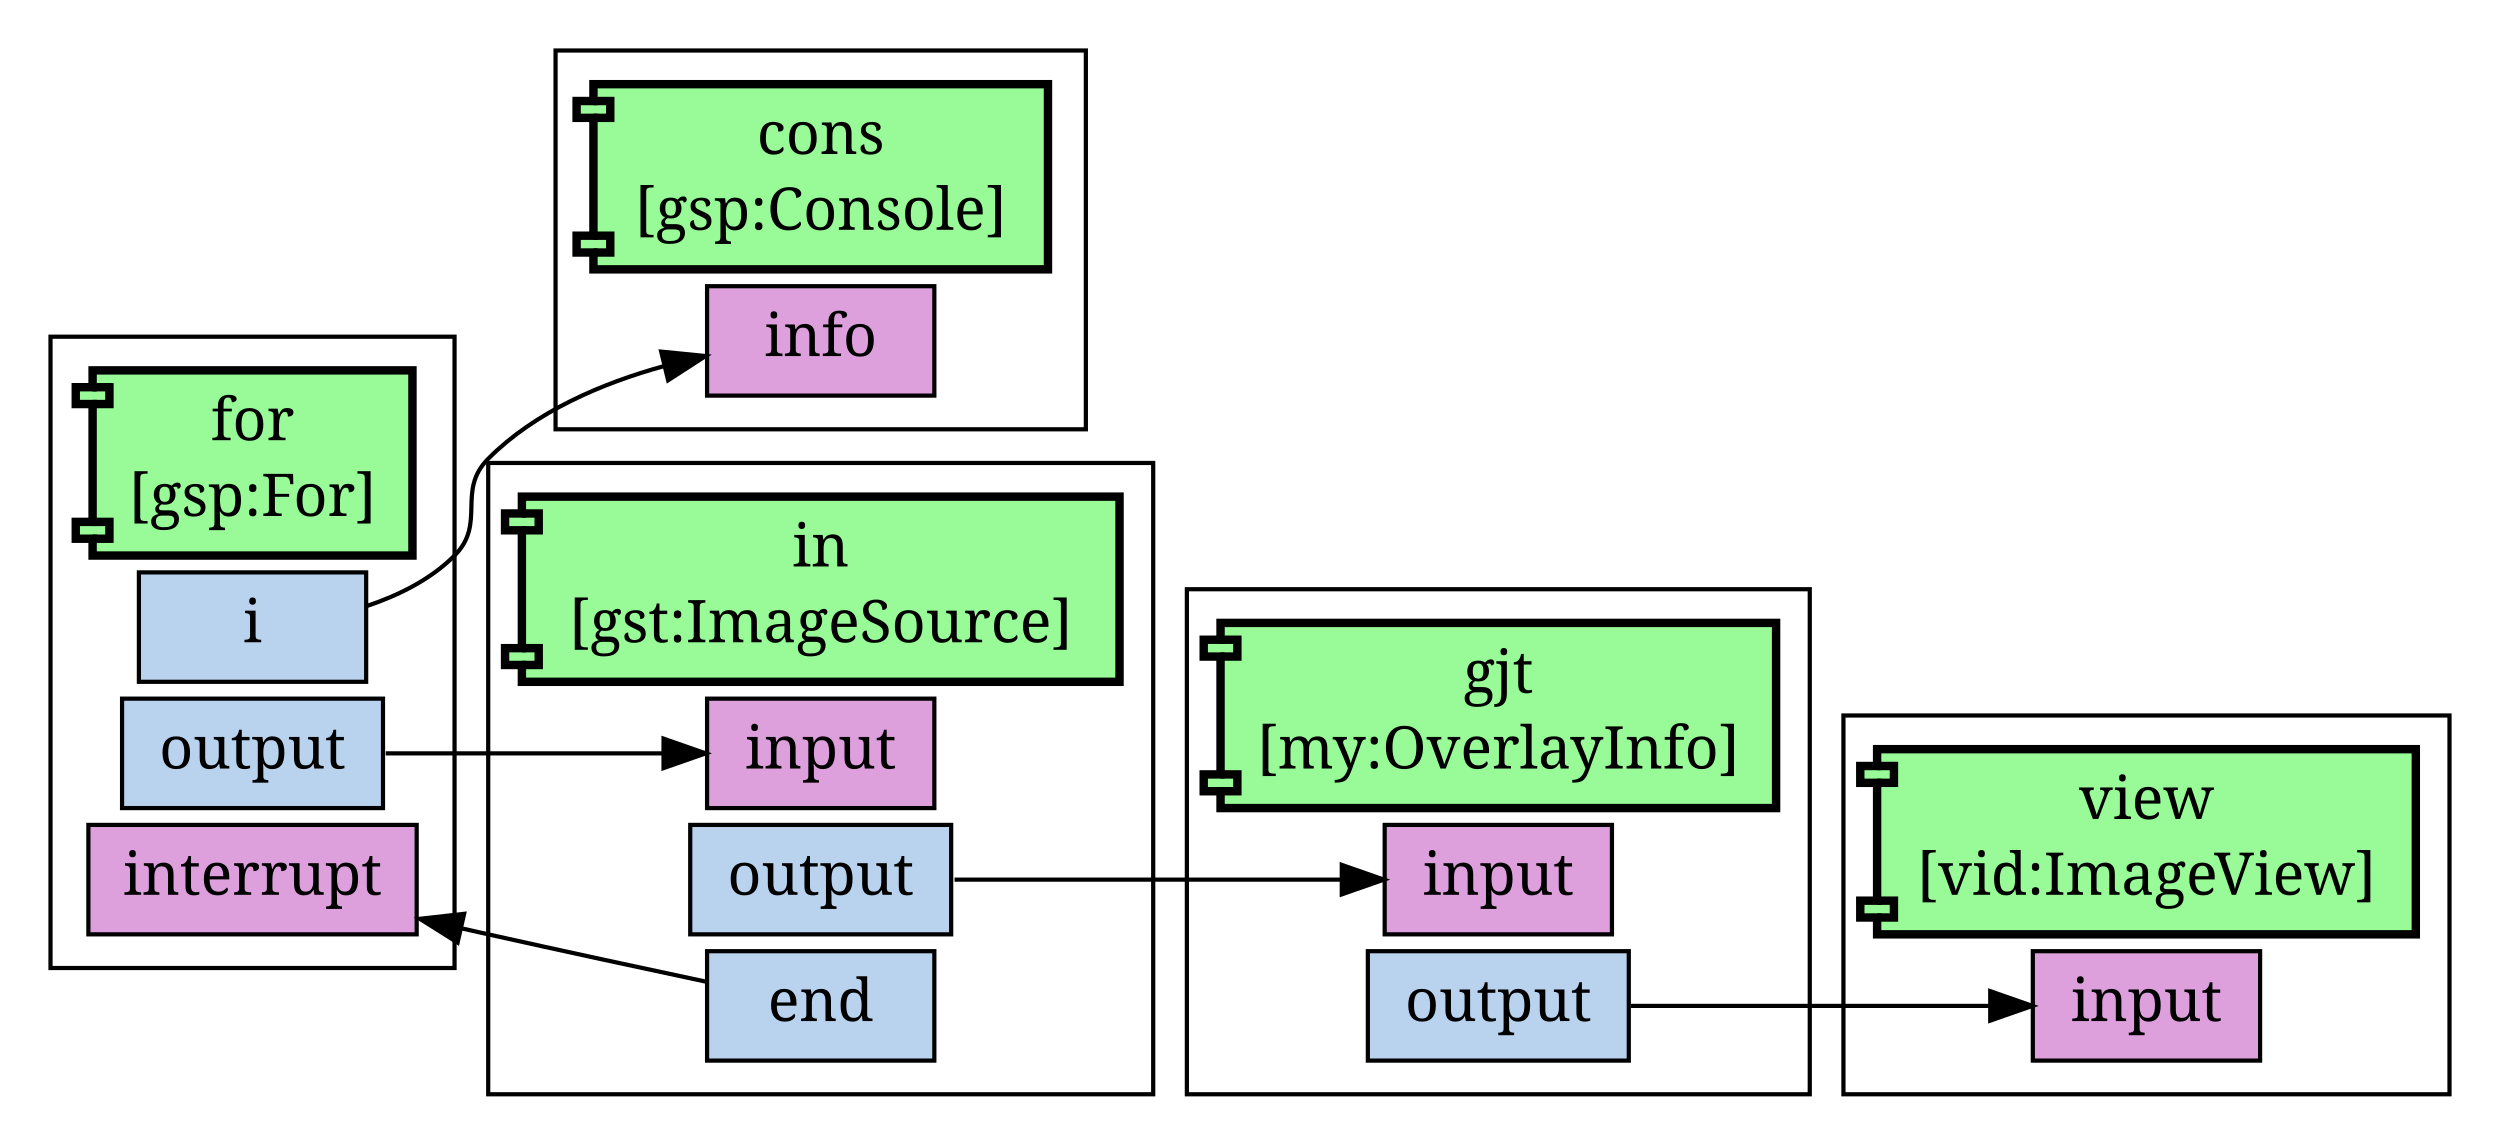
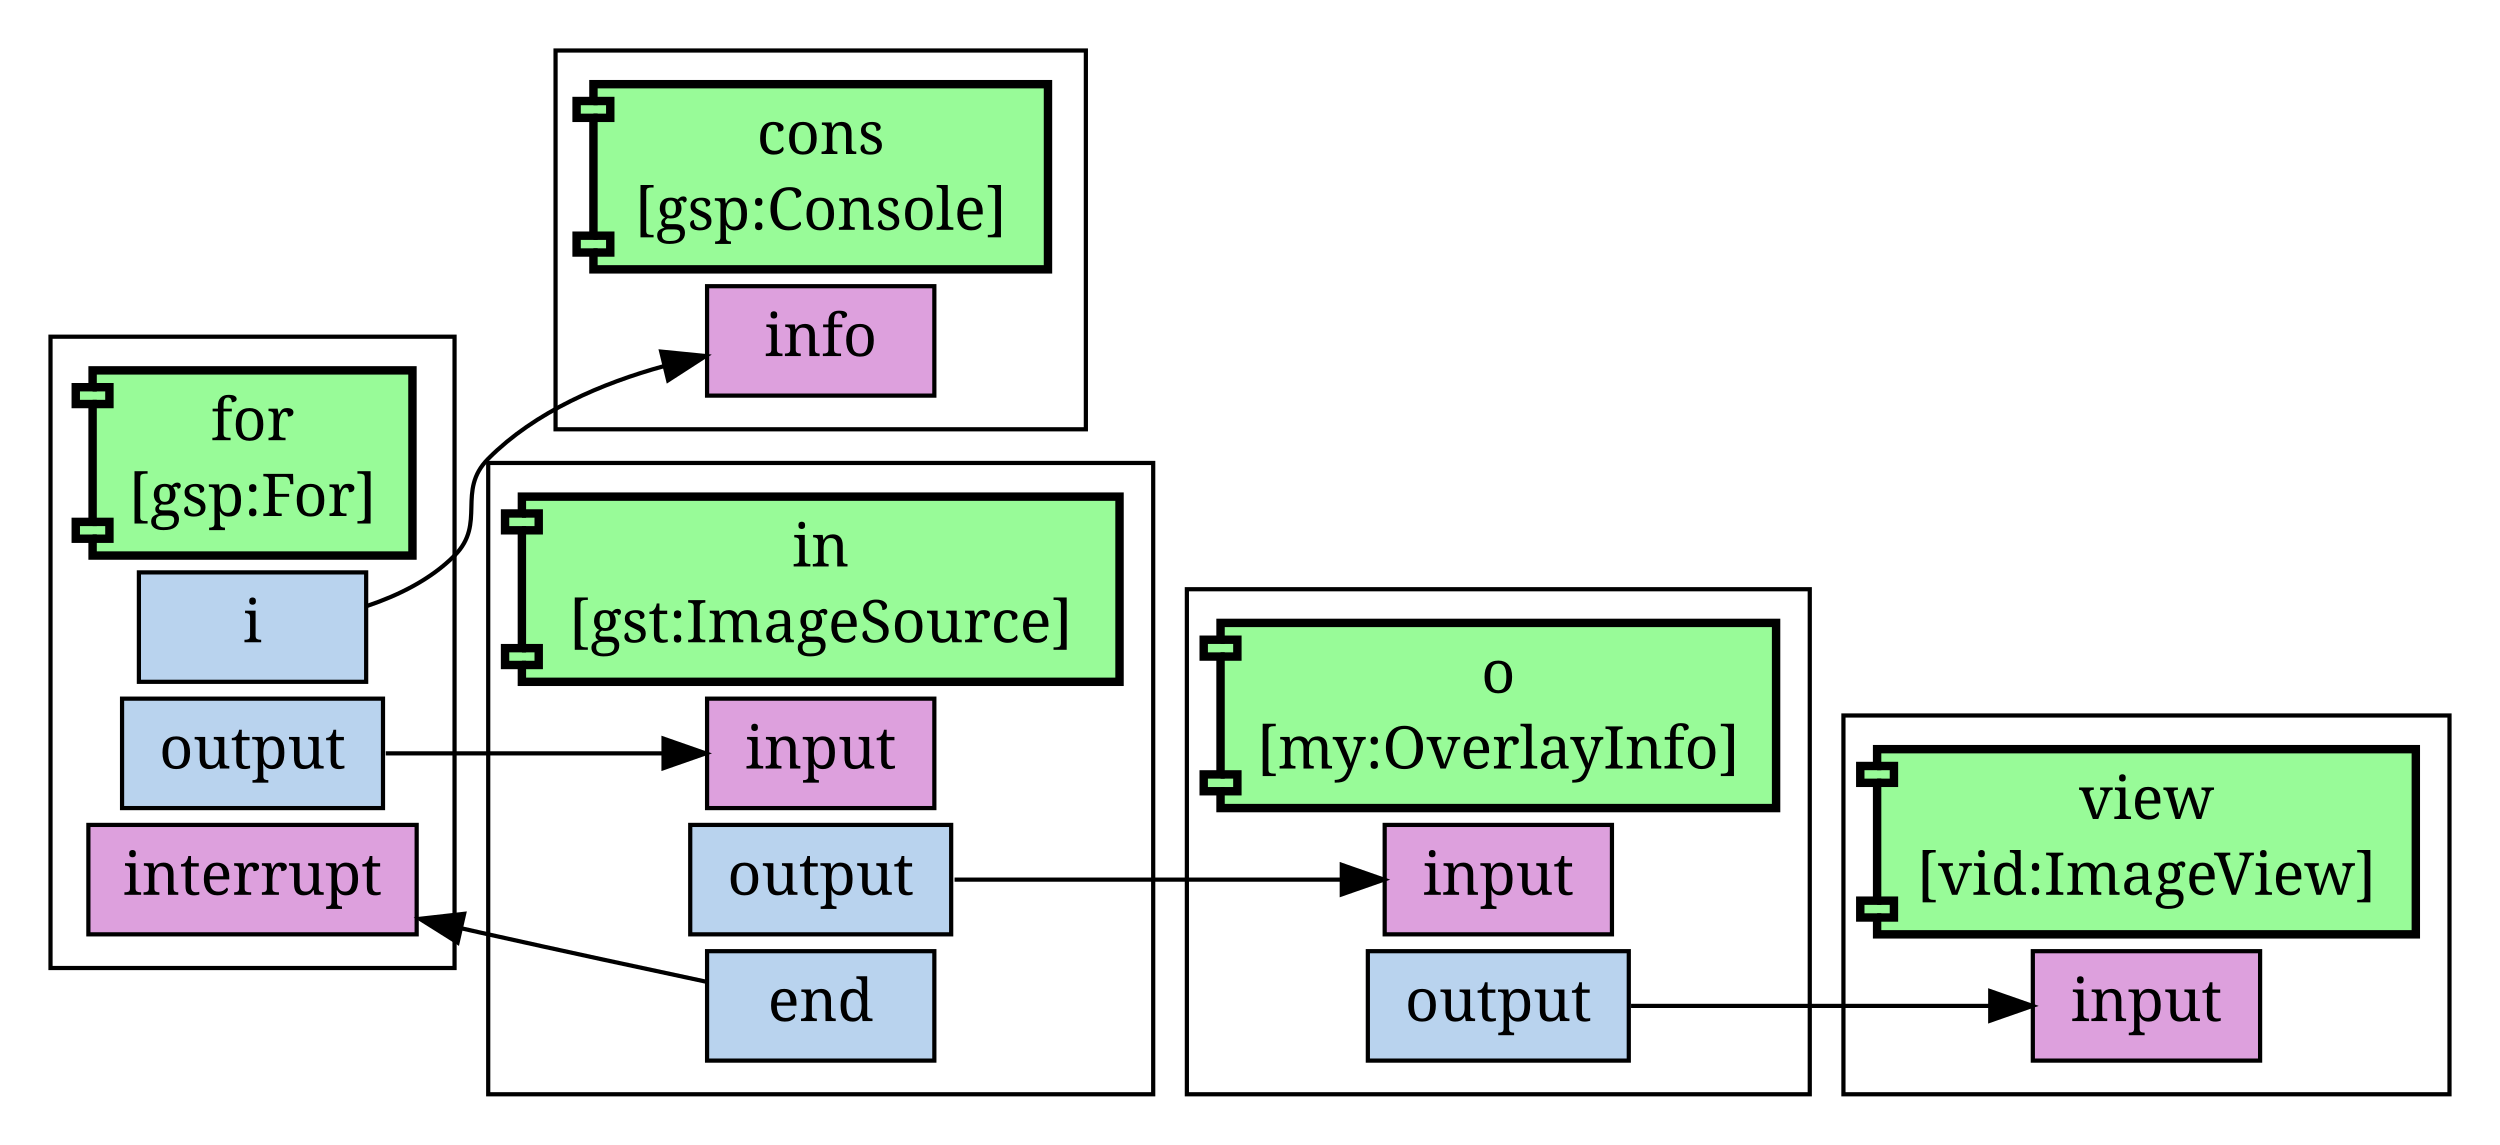
<svg xmlns="http://www.w3.org/2000/svg" width="594pt" height="272pt" viewBox="0.00 0.00 594.00 272.00">
  <g id="graph1" class="graph" transform="scale(1 1) rotate(0) translate(4 268)">
    <polygon fill="white" stroke="white" points="-4,5 -4,-268 591,-268 591,5 -4,5" />
    <g id="graph2" class="cluster">
      <polygon fill="none" stroke="black" points="128,-166 128,-256 254,-256 254,-166 128,-166" />
    </g>
    <g id="graph3" class="cluster">
      <polygon fill="none" stroke="black" points="8,-38 8,-188 104,-188 104,-38 8,-38" />
    </g>
    <g id="graph4" class="cluster">
      <polygon fill="none" stroke="black" points="112,-8 112,-158 270,-158 270,-8 112,-8" />
    </g>
    <g id="graph5" class="cluster">
      <polygon fill="none" stroke="black" points="434,-8 434,-98 578,-98 578,-8 434,-8" />
    </g>
    <g id="graph6" class="cluster">
      <polygon fill="none" stroke="black" points="278,-8 278,-128 426,-128 426,-8 278,-8" />
    </g>
    <g id="node2" class="node">
      <polygon fill="palegreen" stroke="black" stroke-width="2" points="245,-248 137,-248 137,-244 133,-244 133,-240 137,-240 137,-212 133,-212 133,-208 137,-208 137,-204 245,-204 245,-248" />
      <polyline fill="none" stroke="black" stroke-width="2" points="137,-244 141,-244 141,-240 137,-240 " />
      <polyline fill="none" stroke="black" stroke-width="2" points="137,-212 141,-212 141,-208 137,-208 " />
      <text text-anchor="middle" x="191" y="-231.4" font-family="Times Roman,serif" font-size="14.00">cons</text>
      <text text-anchor="middle" x="191" y="-213.4" font-family="Times Roman,serif" font-size="14.00">[gsp:Console]</text>
    </g>
    <g id="node3" class="node">
      <polygon fill="plum" stroke="black" points="218,-200 164,-200 164,-174 218,-174 218,-200" />
      <text text-anchor="middle" x="191" y="-183.4" font-family="Times Roman,serif" font-size="14.00">info</text>
    </g>
    <g id="node5" class="node">
      <polygon fill="palegreen" stroke="black" stroke-width="2" points="94,-180 18,-180 18,-176 14,-176 14,-172 18,-172 18,-144 14,-144 14,-140 18,-140 18,-136 94,-136 94,-180" />
      <polyline fill="none" stroke="black" stroke-width="2" points="18,-176 22,-176 22,-172 18,-172 " />
      <polyline fill="none" stroke="black" stroke-width="2" points="18,-144 22,-144 22,-140 18,-140 " />
      <text text-anchor="middle" x="56" y="-163.4" font-family="Times Roman,serif" font-size="14.00">for</text>
      <text text-anchor="middle" x="56" y="-145.4" font-family="Times Roman,serif" font-size="14.00">[gsp:For]</text>
    </g>
    <g id="node6" class="node">
      <polygon fill="#b9d3ee" stroke="black" points="83,-132 29,-132 29,-106 83,-106 83,-132" />
      <text text-anchor="middle" x="56" y="-115.4" font-family="Times Roman,serif" font-size="14.00">i</text>
    </g>
    <g id="edge7" class="edge">
      <path fill="none" stroke="black" d="M83.297,-124.057C90.792,-126.582 98.39,-130.358 104,-136 111.631,-143.675 104.37,-151.325 112,-159 123.169,-170.235 139.127,-176.979 153.781,-181.018" />
      <polygon fill="black" stroke="black" points="153.099,-184.454 163.642,-183.405 154.746,-177.651 153.099,-184.454" />
    </g>
    <g id="node7" class="node">
      <polygon fill="#b9d3ee" stroke="black" points="87,-102 25,-102 25,-76 87,-76 87,-102" />
      <text text-anchor="middle" x="56" y="-85.4" font-family="Times Roman,serif" font-size="14.00">output</text>
    </g>
    <g id="node11" class="node">
      <polygon fill="plum" stroke="black" points="218,-102 164,-102 164,-76 218,-76 218,-102" />
      <text text-anchor="middle" x="191" y="-85.4" font-family="Times Roman,serif" font-size="14.00">input</text>
    </g>
    <g id="edge9" class="edge">
      <path fill="none" stroke="black" d="M87.651,-89C107.386,-89 132.879,-89 153.608,-89" />
      <polygon fill="black" stroke="black" points="153.655,-92.5 163.655,-89 153.655,-85.5 153.655,-92.5" />
    </g>
    <g id="node8" class="node">
      <polygon fill="plum" stroke="black" points="95,-72 17,-72 17,-46 95,-46 95,-72" />
      <text text-anchor="middle" x="56" y="-55.4" font-family="Times Roman,serif" font-size="14.00">interrupt</text>
    </g>
    <g id="node10" class="node">
      <polygon fill="palegreen" stroke="black" stroke-width="2" points="262,-150 120,-150 120,-146 116,-146 116,-142 120,-142 120,-114 116,-114 116,-110 120,-110 120,-106 262,-106 262,-150" />
      <polyline fill="none" stroke="black" stroke-width="2" points="120,-146 124,-146 124,-142 120,-142 " />
      <polyline fill="none" stroke="black" stroke-width="2" points="120,-114 124,-114 124,-110 120,-110 " />
      <text text-anchor="middle" x="191" y="-133.4" font-family="Times Roman,serif" font-size="14.00">in</text>
      <text text-anchor="middle" x="191" y="-115.4" font-family="Times Roman,serif" font-size="14.00">[gst:ImageSource]</text>
    </g>
    <g id="node12" class="node">
      <polygon fill="#b9d3ee" stroke="black" points="222,-72 160,-72 160,-46 222,-46 222,-72" />
      <text text-anchor="middle" x="191" y="-55.4" font-family="Times Roman,serif" font-size="14.00">output</text>
    </g>
    <g id="node19" class="node">
      <polygon fill="plum" stroke="black" points="379,-72 325,-72 325,-46 379,-46 379,-72" />
      <text text-anchor="middle" x="352" y="-55.4" font-family="Times Roman,serif" font-size="14.00">input</text>
    </g>
    <g id="edge11" class="edge">
      <path fill="none" stroke="black" d="M222.808,-59C249.218,-59 286.827,-59 314.661,-59" />
      <polygon fill="black" stroke="black" points="314.807,-62.5 324.807,-59 314.807,-55.5 314.807,-62.5" />
    </g>
    <g id="node13" class="node">
      <polygon fill="#b9d3ee" stroke="black" points="218,-42 164,-42 164,-16 218,-16 218,-42" />
      <text text-anchor="middle" x="191" y="-25.4" font-family="Times Roman,serif" font-size="14.00">end</text>
    </g>
    <g id="edge15" class="edge">
      <path fill="none" stroke="black" d="M163.92,-34.715C148.658,-37.963 129.251,-42.142 112,-46 109.945,-46.459 107.849,-46.931 105.732,-47.411" />
      <polygon fill="black" stroke="black" points="104.722,-44.051 95.752,-49.688 106.28,-50.876 104.722,-44.051" />
    </g>
    <g id="node15" class="node">
      <polygon fill="palegreen" stroke="black" stroke-width="2" points="570,-90 442,-90 442,-86 438,-86 438,-82 442,-82 442,-54 438,-54 438,-50 442,-50 442,-46 570,-46 570,-90" />
      <polyline fill="none" stroke="black" stroke-width="2" points="442,-86 446,-86 446,-82 442,-82 " />
      <polyline fill="none" stroke="black" stroke-width="2" points="442,-54 446,-54 446,-50 442,-50 " />
      <text text-anchor="middle" x="506" y="-73.4" font-family="Times Roman,serif" font-size="14.00">view</text>
      <text text-anchor="middle" x="506" y="-55.4" font-family="Times Roman,serif" font-size="14.00">[vid:ImageView]</text>
    </g>
    <g id="node16" class="node">
      <polygon fill="plum" stroke="black" points="533,-42 479,-42 479,-16 533,-16 533,-42" />
      <text text-anchor="middle" x="506" y="-25.4" font-family="Times Roman,serif" font-size="14.00">input</text>
    </g>
    <g id="node18" class="node">
      <polygon fill="palegreen" stroke="black" stroke-width="2" points="418,-120 286,-120 286,-116 282,-116 282,-112 286,-112 286,-84 282,-84 282,-80 286,-80 286,-76 418,-76 418,-120" />
      <polyline fill="none" stroke="black" stroke-width="2" points="286,-116 290,-116 290,-112 286,-112 " />
      <polyline fill="none" stroke="black" stroke-width="2" points="286,-84 290,-84 290,-80 286,-80 " />
-       <text text-anchor="middle" x="352" y="-103.4" font-family="Times Roman,serif" font-size="14.00">gjt</text>
+       <text text-anchor="middle" x="352" y="-103.4" font-family="Times Roman,serif" font-size="14.00">o</text>
      <text text-anchor="middle" x="352" y="-85.4" font-family="Times Roman,serif" font-size="14.00">[my:OverlayInfo]</text>
    </g>
    <g id="node20" class="node">
      <polygon fill="#b9d3ee" stroke="black" points="383,-42 321,-42 321,-16 383,-16 383,-42" />
      <text text-anchor="middle" x="352" y="-25.4" font-family="Times Roman,serif" font-size="14.00">output</text>
    </g>
    <g id="edge13" class="edge">
      <path fill="none" stroke="black" d="M383.536,-29C408.208,-29 442.582,-29 468.634,-29" />
      <polygon fill="black" stroke="black" points="468.881,-32.5 478.881,-29 468.881,-25.5 468.881,-32.5" />
    </g>
  </g>
</svg>
